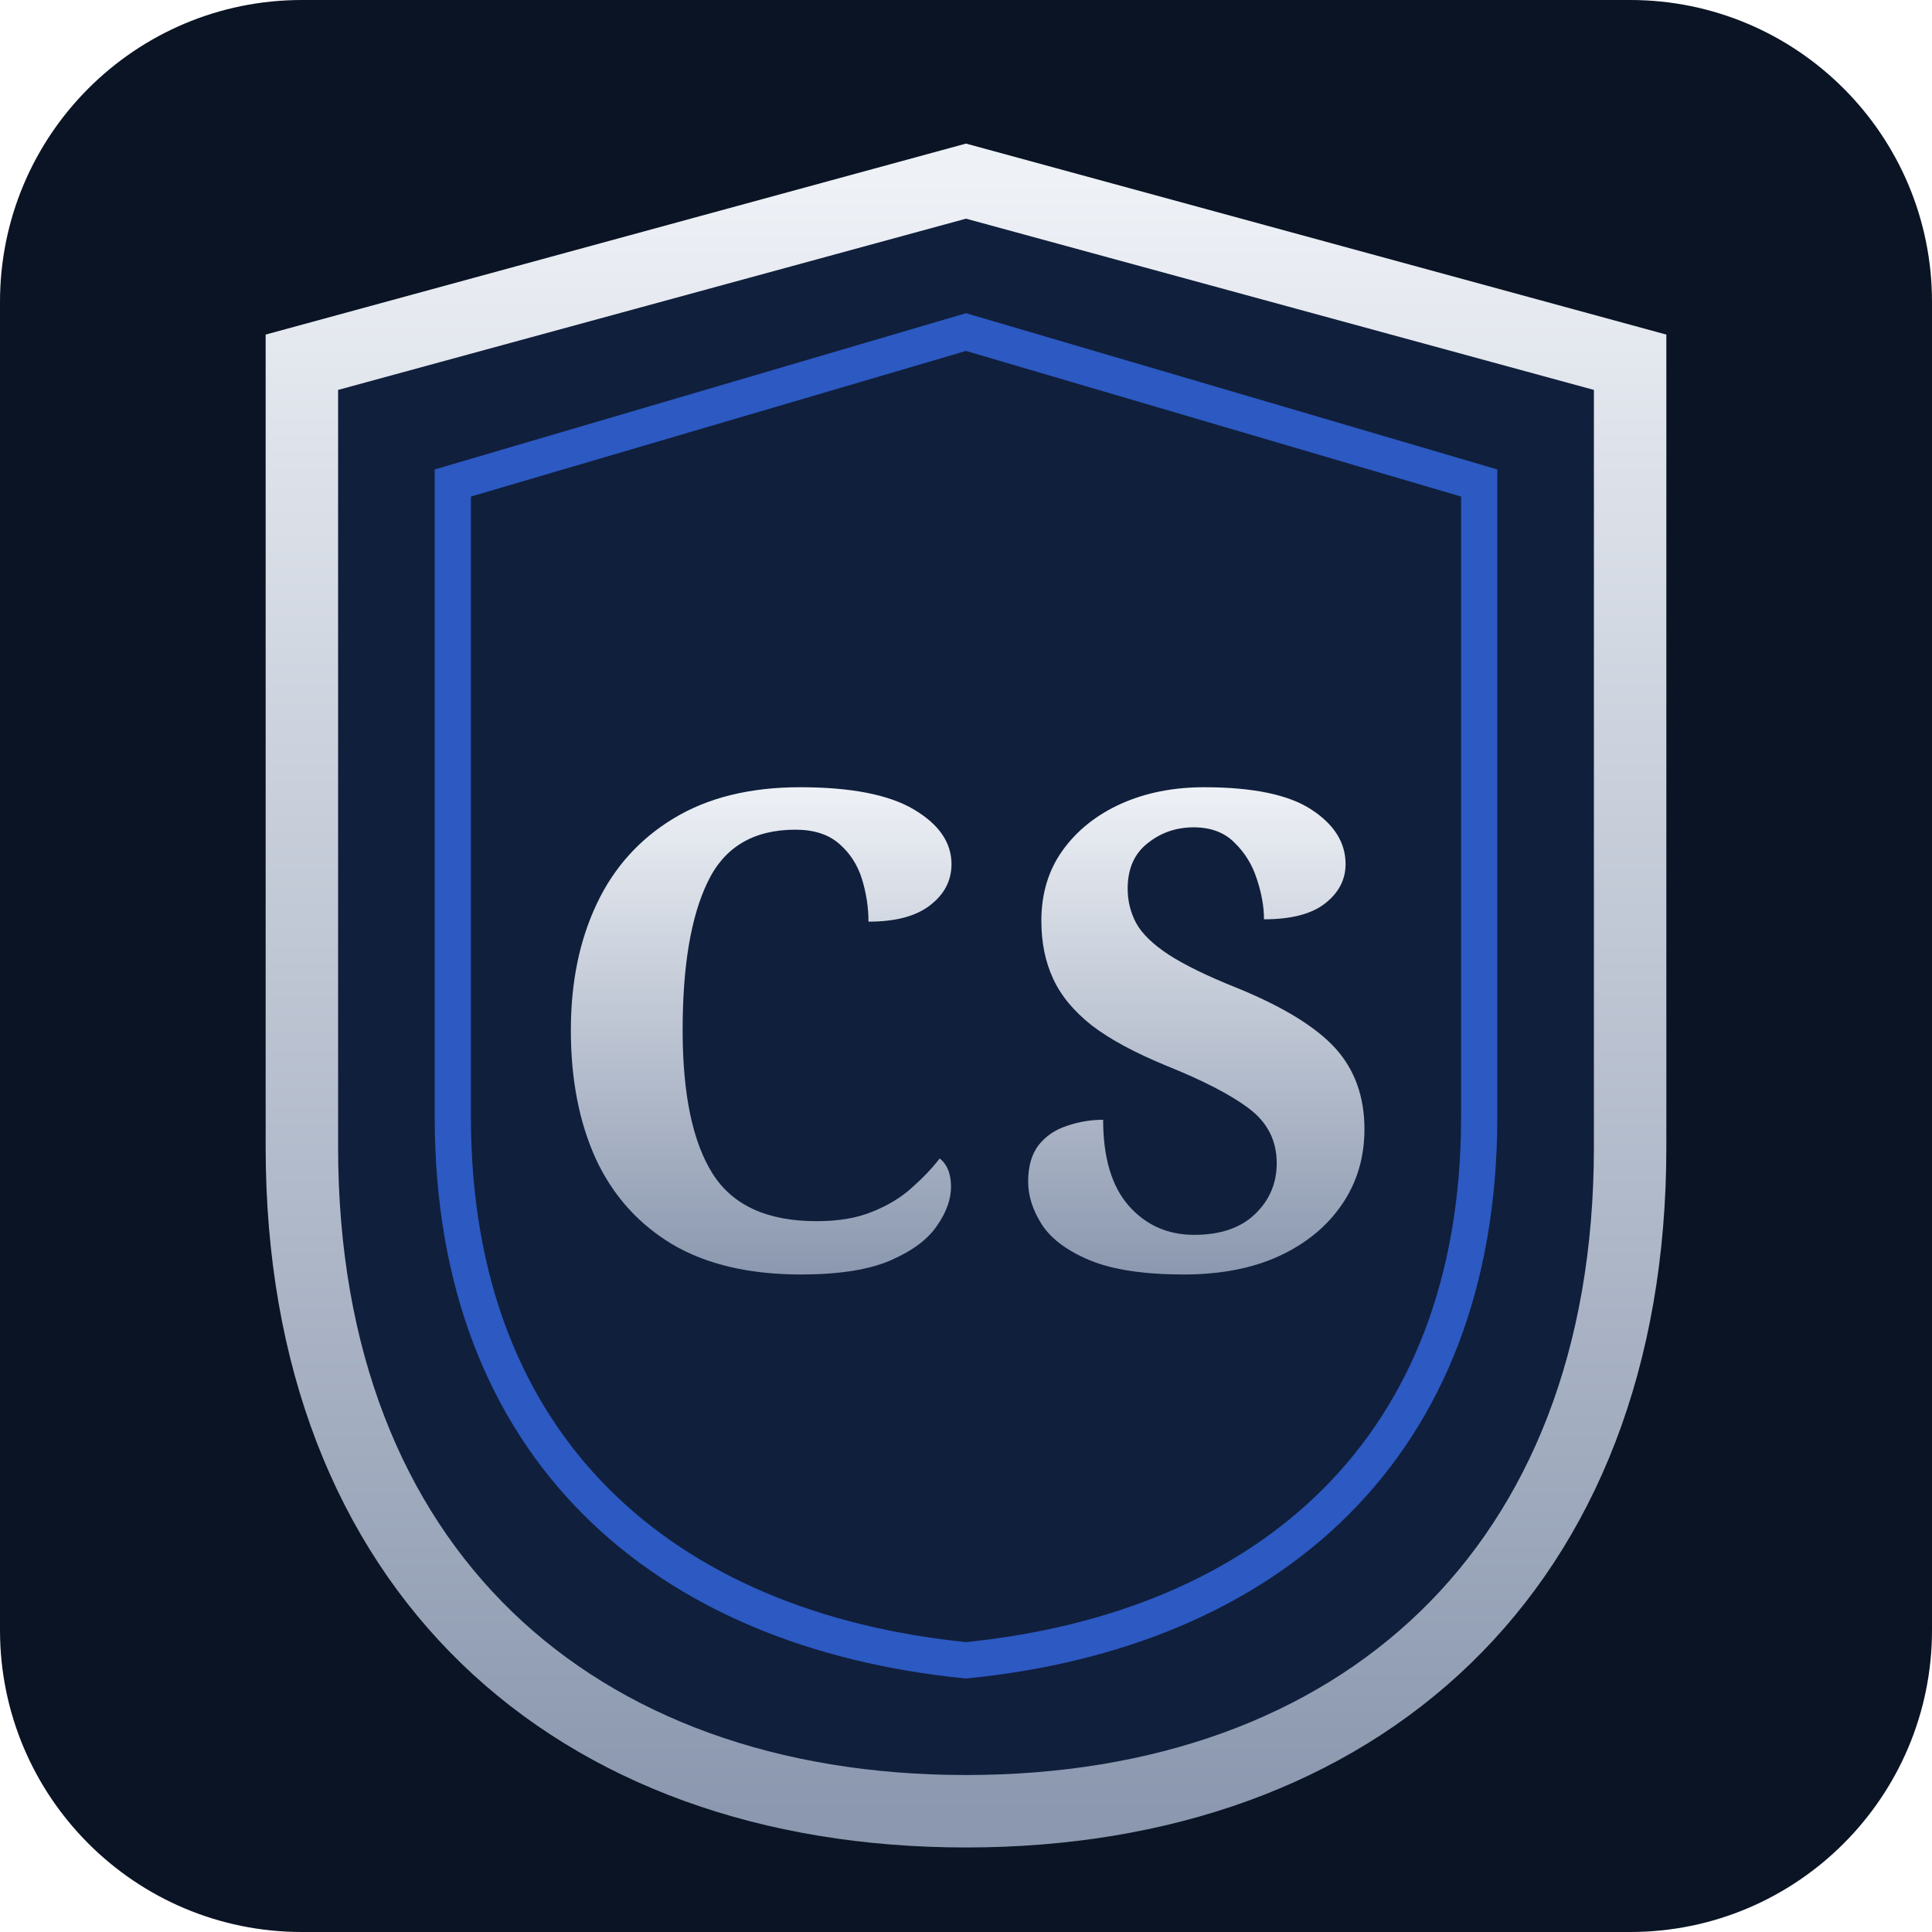
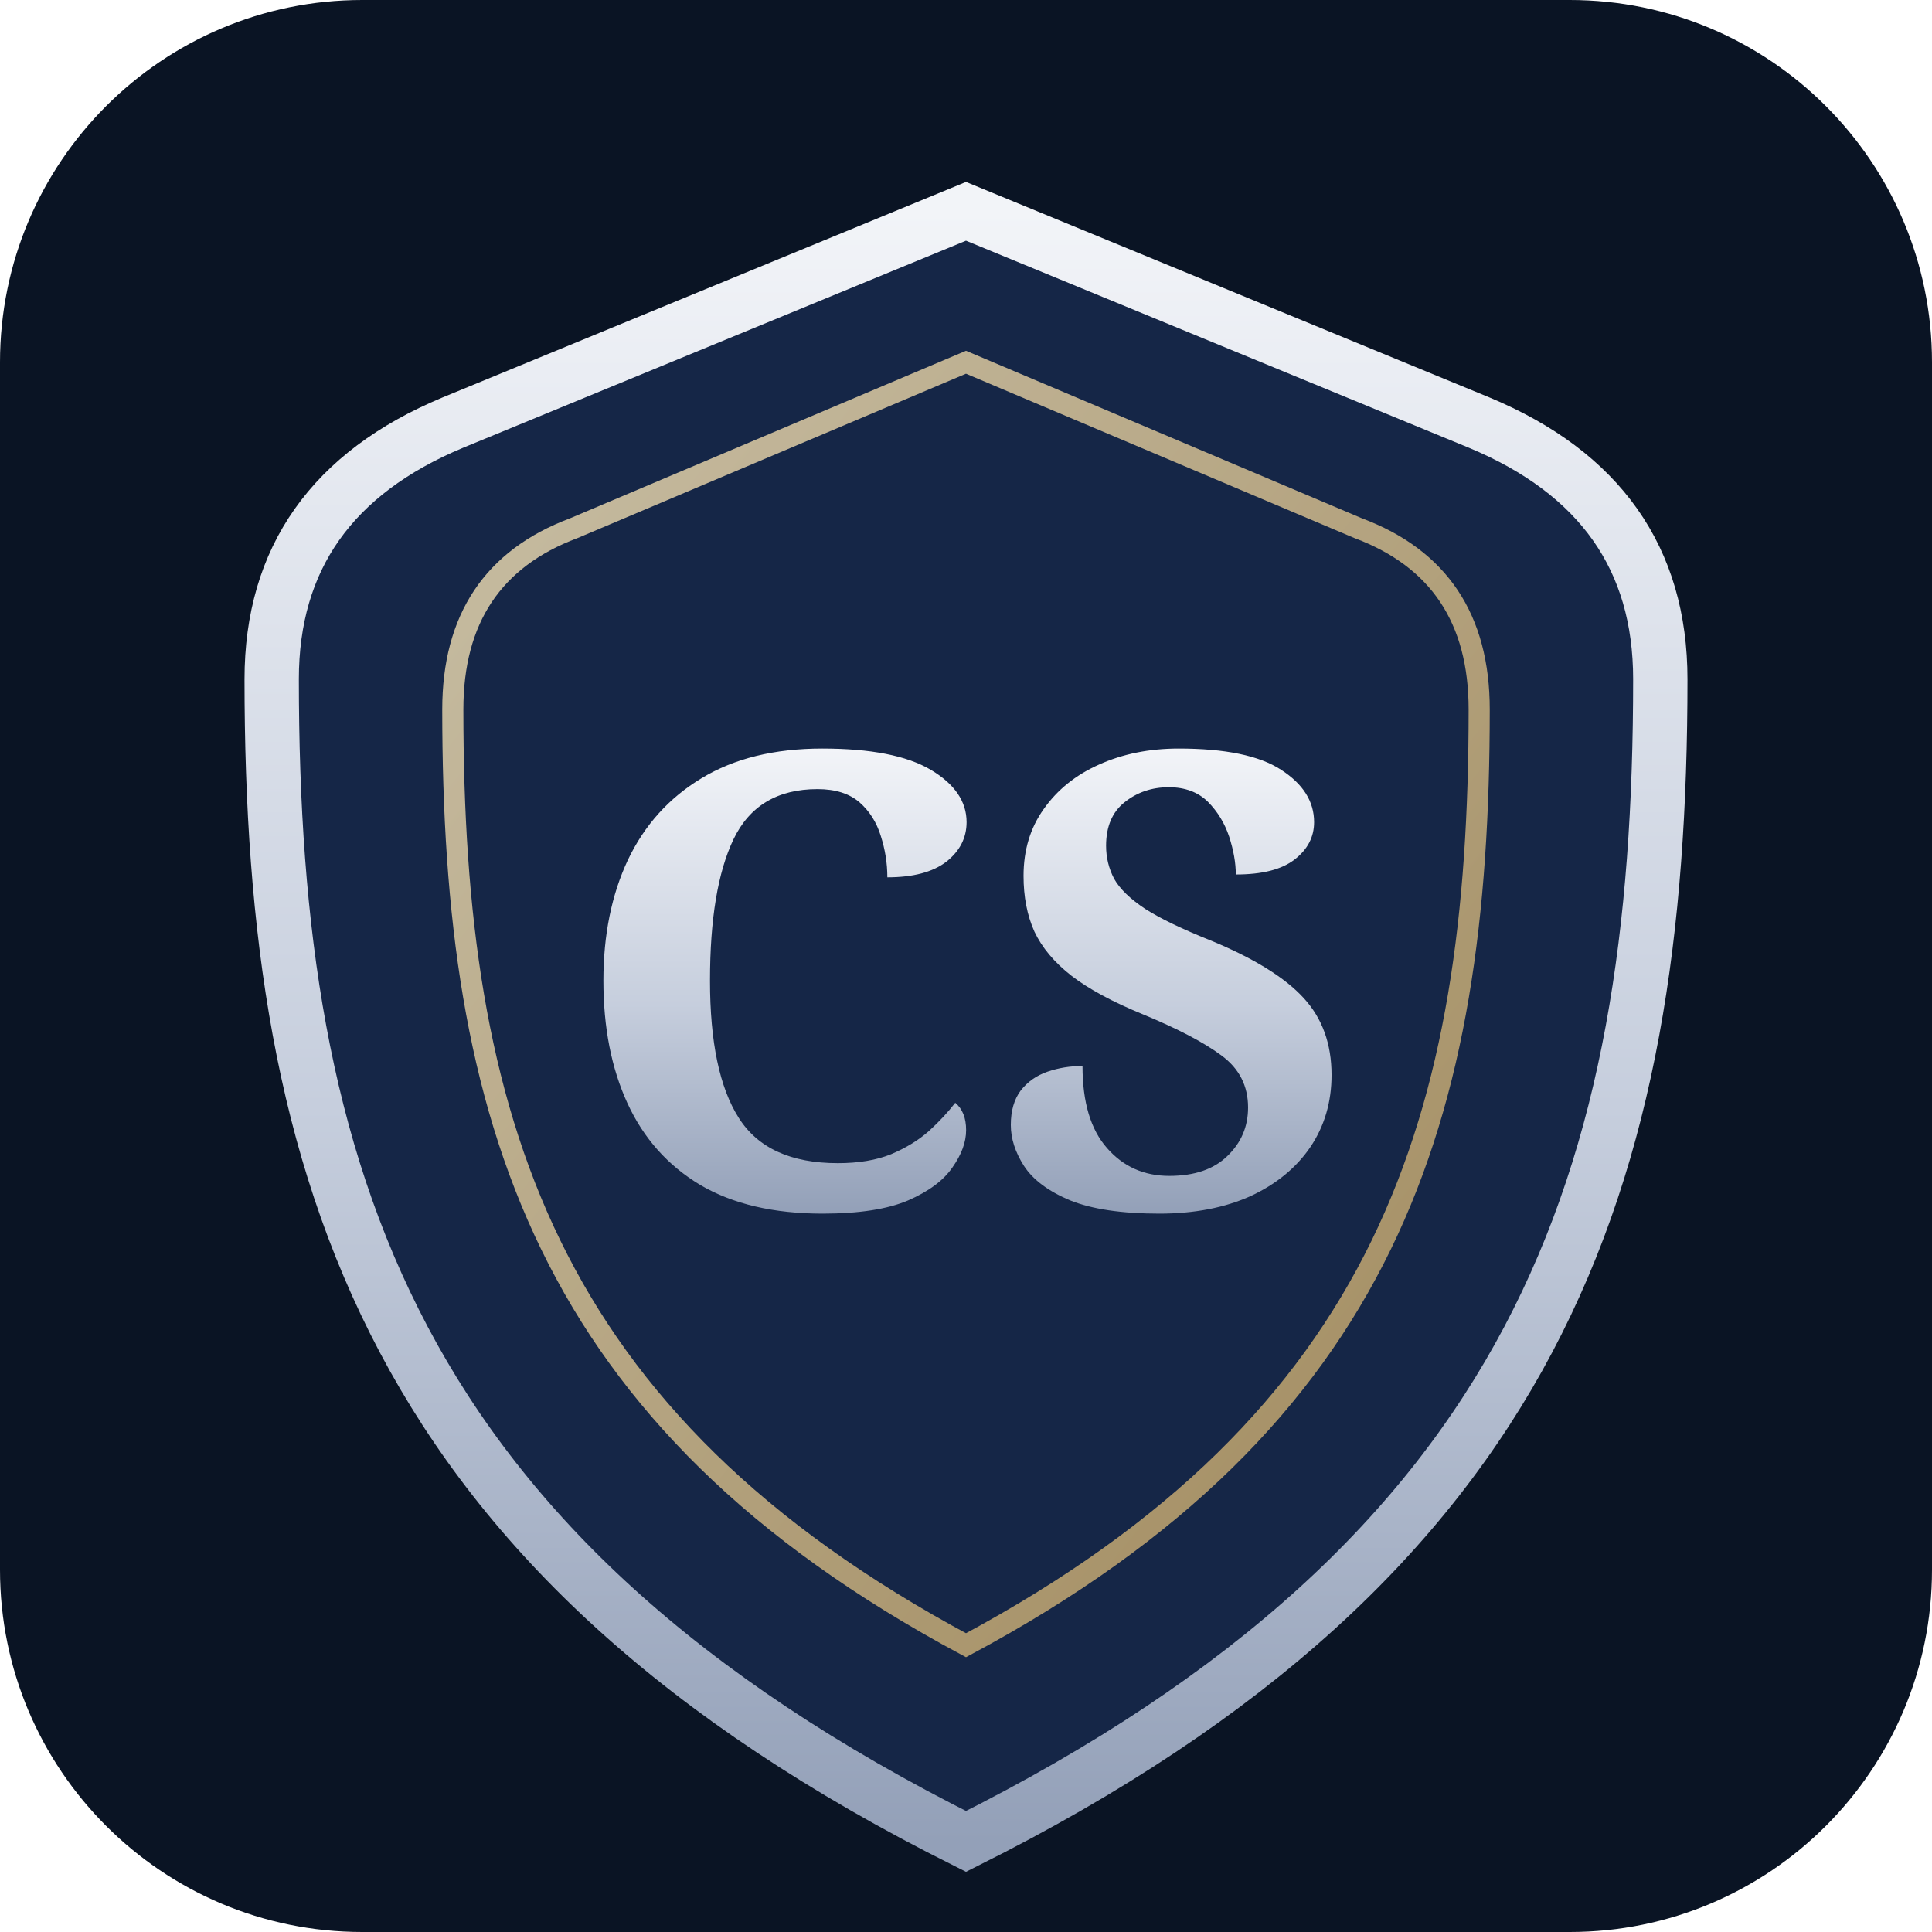
<svg xmlns="http://www.w3.org/2000/svg" viewBox="0 0 64 64">
  <defs>
-     <linearGradient id="fs" x1="0" y1="0" x2="0" y2="1">
-       <stop offset="0" stop-color="#eef1f6" />
-       <stop offset="1" stop-color="#8b98af" />
+     <linearGradient id="fSilver" x1="0" y1="0" x2="0" y2="1">
+       <stop offset="0" stop-color="#f2f4f8" />
+       <stop offset="0.55" stop-color="#c6cedd" />
+       <stop offset="1" stop-color="#93a0b8" />
+     </linearGradient>
+     <linearGradient id="fChampagne" x1="0" y1="0" x2="1" y2="1">
+       <stop offset="0" stop-color="#e8d9b5" />
+       <stop offset="1" stop-color="#b99a5f" />
    </linearGradient>
  </defs>
-   <rect width="64" height="64" rx="10" fill="#0a1424" />
-   <path d="M32 6 L54 12 V38 C54 52 45 60 32 60 C19 60 10 52 10 38 V12 Z" fill="#101f3c" stroke="url(#fs)" stroke-width="2.4" />
-   <path d="M32 11 L49 16 V37 C49 48 42 54 32 55 C22 54 15 48 15 37 V16 Z" fill="none" stroke="#2f5fd0" stroke-width="1.2" opacity="0.9" />
-   <text x="32" y="42" text-anchor="middle" font-family="Georgia, serif" font-weight="600" font-size="22" letter-spacing="1" fill="url(#fs)">CS</text>
+   <rect width="64" height="64" rx="12" fill="#0a1424" />
+   <path d="M32 7 L49 14 Q55 16.5 55 22.5            C55 39 51 51.5 32 61            C13 51.5 9 39 9 22.5            Q9 16.5 15 14 Z" fill="#152647" stroke="url(#fSilver)" stroke-width="1.8" />
+   <path d="M32 12 L45 17.5 Q49 19 49 23.5            C49 37 46 47 32 54.5            C18 47 15 37 15 23.5            Q15 19 19 17.5 Z" fill="none" stroke="url(#fChampagne)" stroke-width="0.7" opacity="0.85" />
+   <text x="32" y="40" text-anchor="middle" font-family="Georgia, 'Cormorant Garamond', serif" font-weight="600" font-size="21" fill="url(#fSilver)">CS</text>
</svg>
